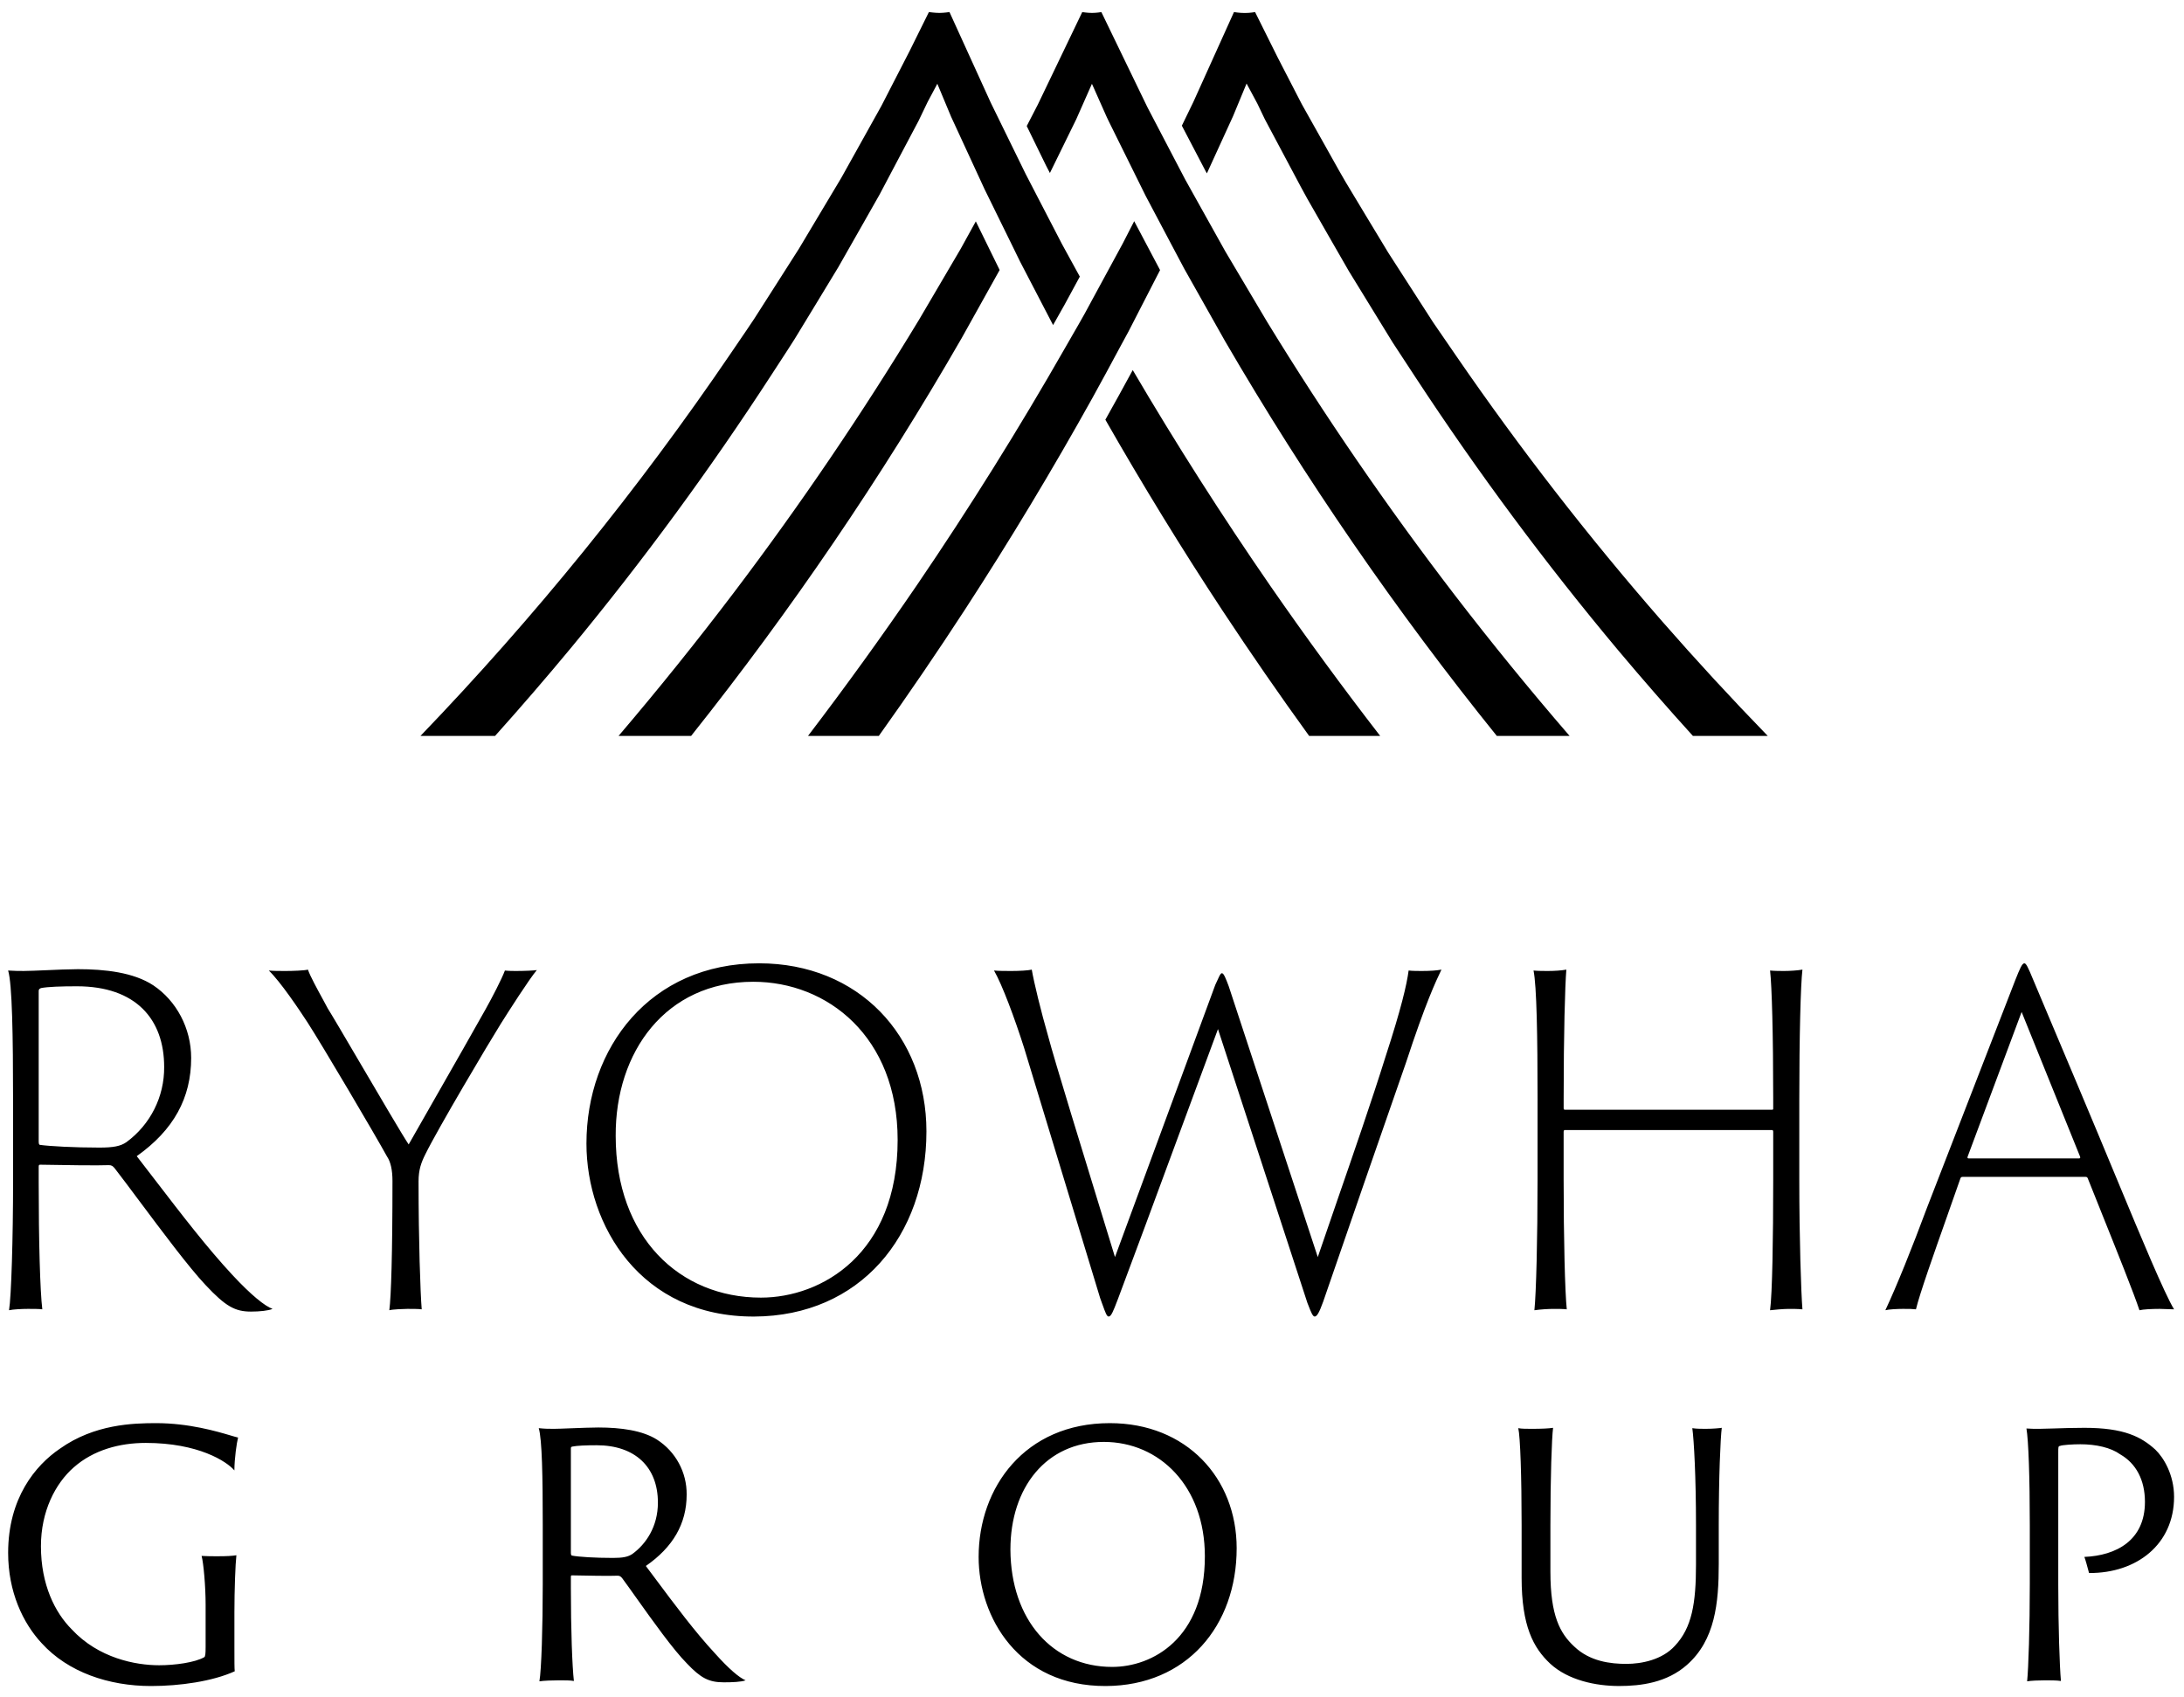
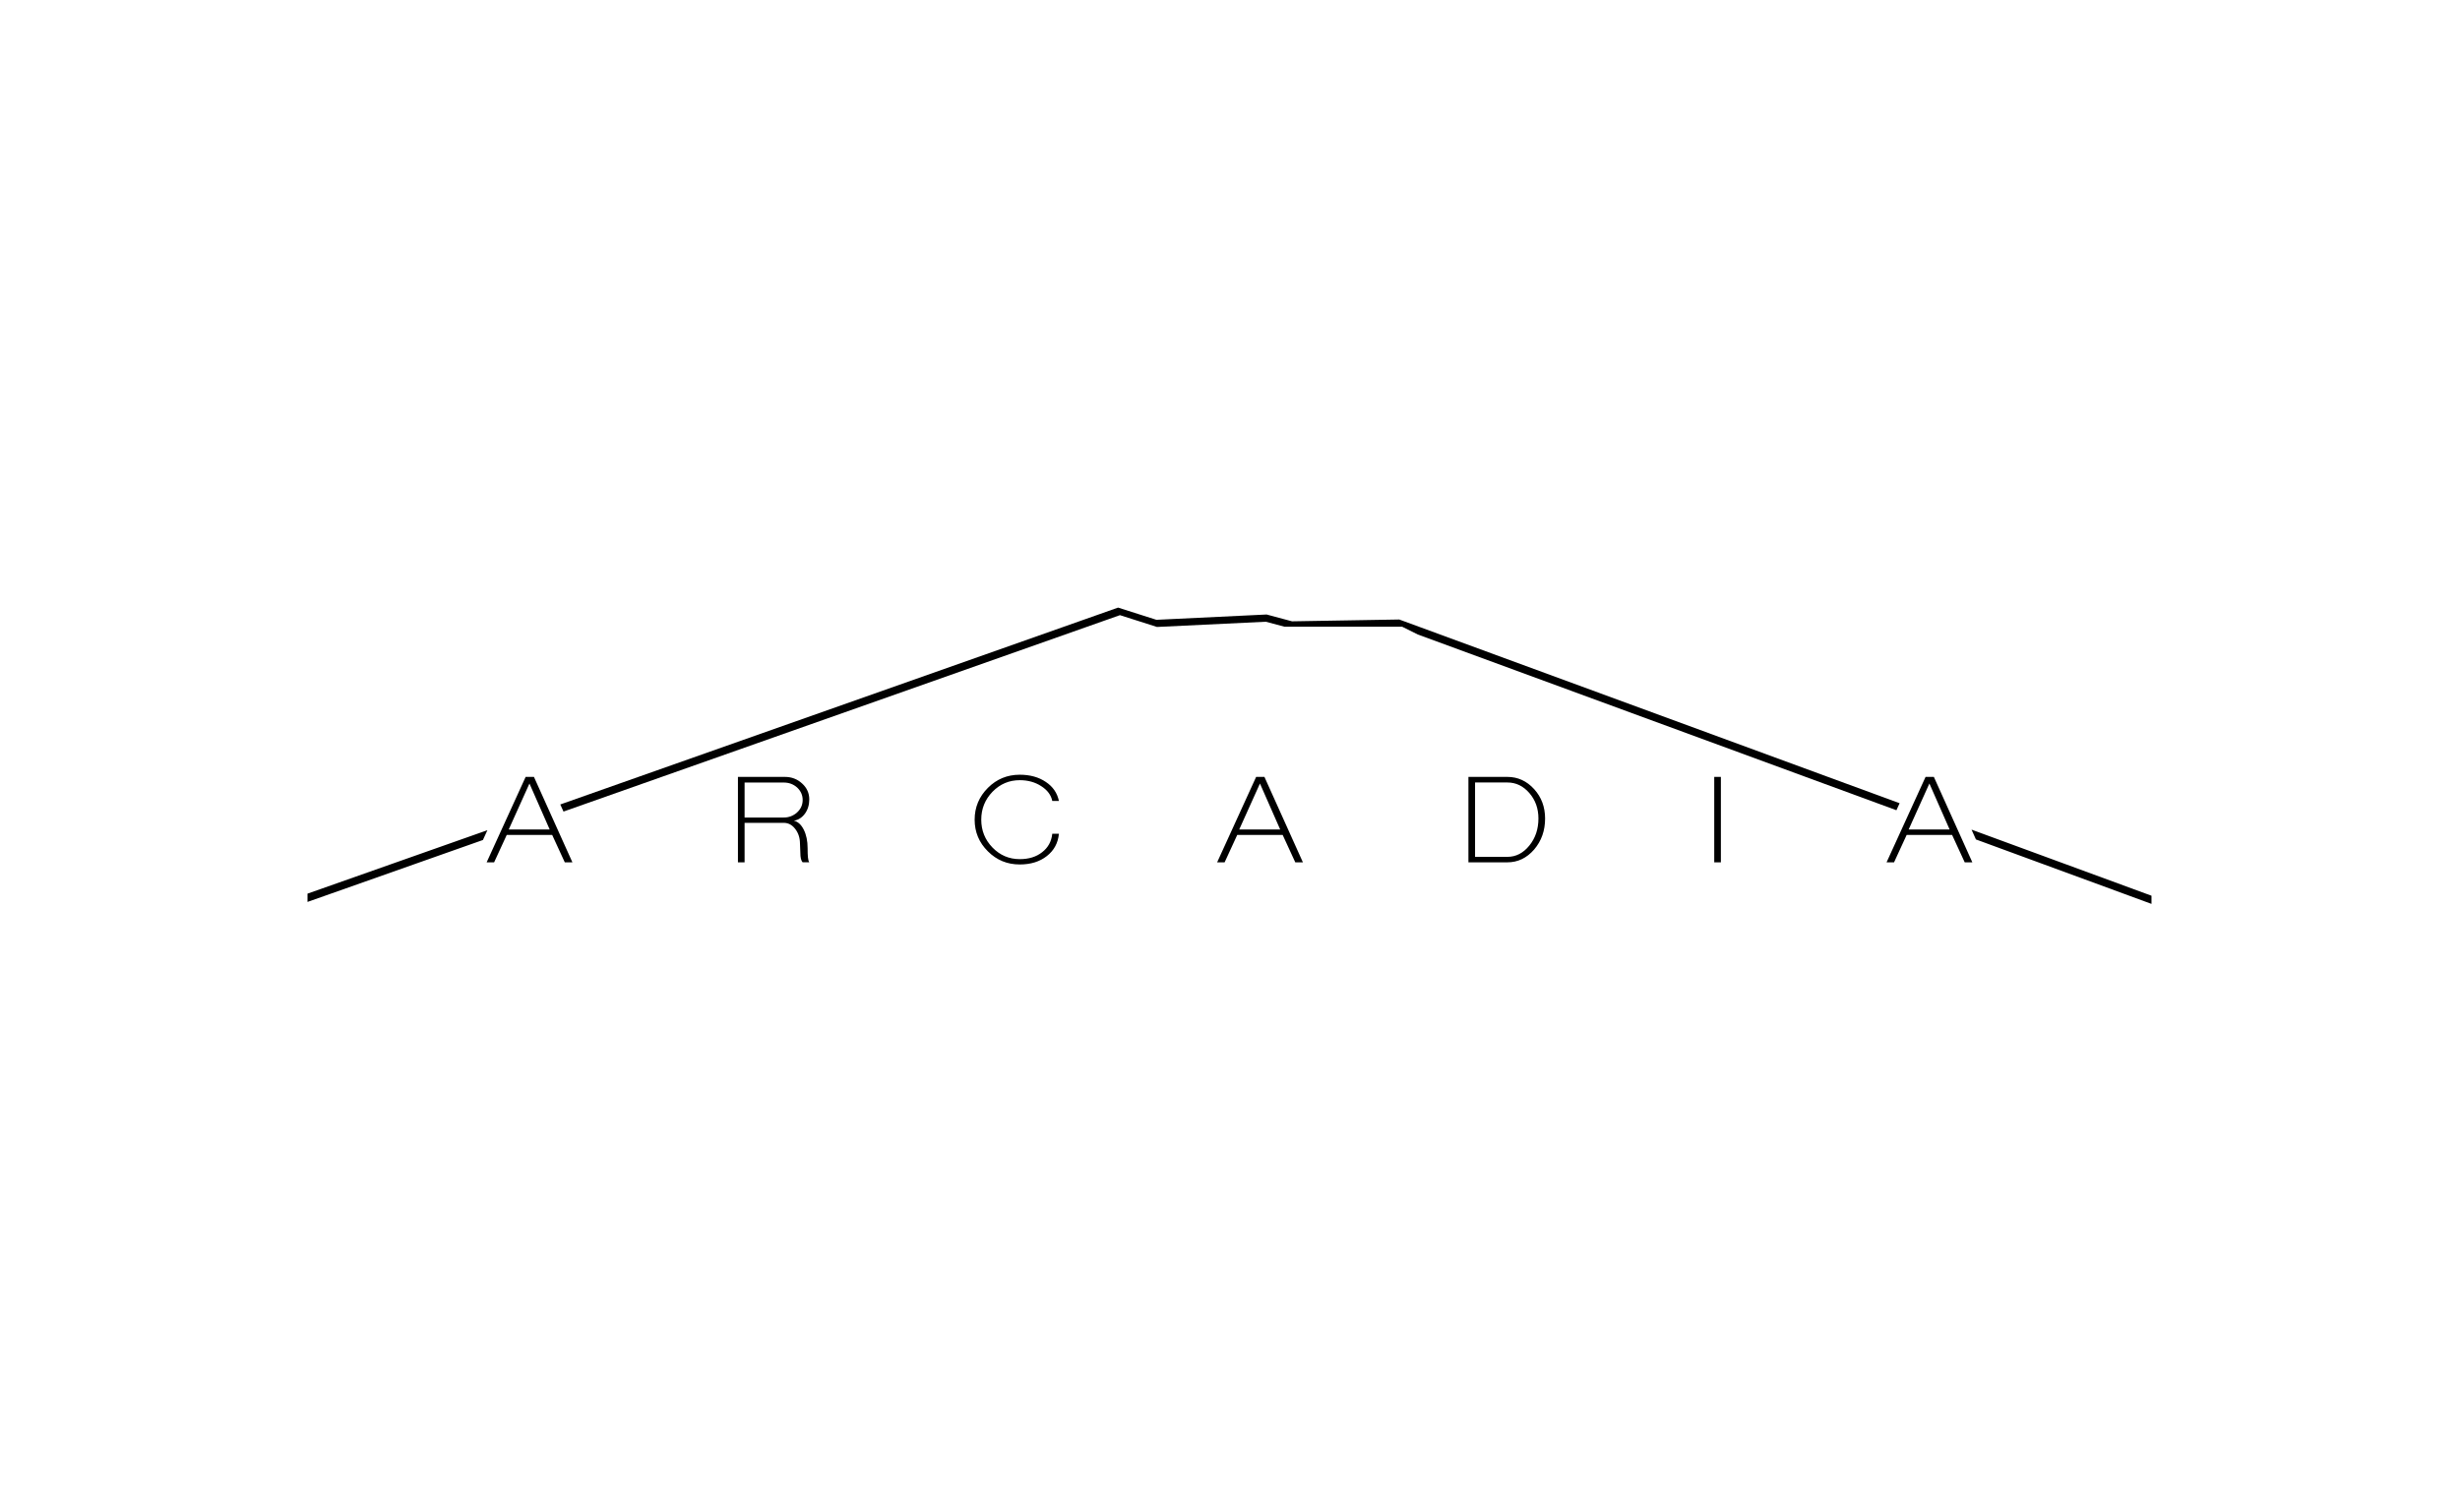
- <svg xmlns="http://www.w3.org/2000/svg" width="121" height="94" fill="none">
-   <path fill-rule="evenodd" clip-rule="evenodd" d="M92.088 34.432a161.067 161.067 0 0 1-11.38-14.665l-1.307-1.902-1.245-1.933-1.245-1.934-1.186-1.962-1.183-1.966a66.072 66.072 0 0 1-.726-1.279V8.79l-.001-.001v-.002h-.001c-.132-.236-.263-.472-.396-.707l-1.12-1.995-.139-.249-.035-.064-.05-.096-.1-.193-.398-.771-.791-1.533-1.25-2.511s-.254.053-.57.053c-.316 0-.599-.053-.599-.053l-2.254 4.99-.634 1.307 1.315 2.515.072.128 1.451-3.173.748-1.806.603 1.123.244.511.12.251.03.062.015.03.033.064.135.254 1.086 2.04c.13.242.259.485.387.728l.001.001c.231.437.463.875.704 1.307l1.151 2.011 1.156 2.011 1.217 1.983 1.217 1.982 1.28 1.953a162.075 162.075 0 0 0 11.209 15.097 166.351 166.351 0 0 0 4.14 4.745h4.147a164.644 164.644 0 0 1-5.851-6.35zM49.732 63.17c0-5.718-3.886-8.764-7.998-8.764-4.858 0-7.648 3.896-7.623 8.54 0 5.617 3.538 8.963 8.047 8.963 3.363 0 7.574-2.422 7.574-8.739zm-17.241.2c0-5.292 3.513-9.987 9.568-9.987 5.506 0 9.268 4.02 9.268 9.313 0 5.793-3.688 10.237-9.542 10.262-6.304.025-9.294-5.068-9.294-9.588zm-30.347-.125c0 .15.025.2.075.2.523.074 1.869.15 3.289.15.772 0 1.17-.076 1.494-.3a5.108 5.108 0 0 0 2.093-4.17c0-2.646-1.57-4.469-4.833-4.469-.873 0-1.62.025-1.993.1-.125.05-.125.1-.125.2v8.289zm-1.42-2.272c0-3.57-.049-6.466-.274-7.19.374.024.598.024.872.024.251 0 .737-.02 1.263-.043a48.862 48.862 0 0 1 1.727-.056c1.495 0 3.09.174 4.185.898 1.271.85 2.094 2.372 2.094 4.02 0 2.222-.972 3.995-3.015 5.444.355.456.718.93 1.088 1.413 1.371 1.786 2.826 3.683 4.219 5.177 1.021 1.099 1.793 1.723 2.217 1.873-.224.1-.723.15-1.196.15-.872 0-1.396-.274-2.516-1.473-.917-.972-2.408-2.97-3.66-4.647h-.001c-.517-.693-.993-1.331-1.372-1.82-.1-.125-.174-.175-.324-.175-.523.026-2.591 0-3.811-.025-.076 0-.076.05-.076.15v.824c0 3.271.076 6.018.2 7.04-.174-.024-.523-.024-.798-.024-.324 0-.821.025-1.045.075.124-.75.224-3.97.224-7.241v-4.394zm60.43 18.932c3.096 0 5.599 2.471 5.599 6.337 0 4.571-2.911 6.132-5.136 6.132-3.3 0-5.618-2.602-5.637-6.504 0-3.438 1.984-5.965 5.174-5.965zm.333-1.04c-4.71 0-7.268 3.567-7.268 7.414 0 3.344 2.206 7.172 7.046 7.154 4.487-.018 7.25-3.345 7.25-7.638 0-3.883-2.782-6.93-7.028-6.93zm-48.5 12.431c0 .818 0 1.134.018 1.32-1.224.557-3.041.817-4.636.817-2.336 0-4.599-.762-6.064-2.378-1.037-1.115-1.854-2.843-1.854-5 0-3.029 1.503-4.849 2.875-5.779 1.91-1.356 4.06-1.411 5.321-1.411 1.825 0 3.373.459 4.136.685.184.054.321.095.407.113-.074.28-.204 1.17-.204 1.822-.426-.502-2.002-1.524-4.913-1.524-1.447 0-2.894.39-3.988 1.356-1.019.892-1.817 2.434-1.817 4.367 0 2.137.78 3.68 1.706 4.608 1.484 1.6 3.542 1.99 4.84 1.99.872 0 1.984-.15 2.503-.447.056-.037.075-.168.075-.576v-2.341c0-.985-.112-2.286-.223-2.695.259.019.612.019.89.019.52 0 .816-.02 1.038-.056-.055.465-.11 1.913-.11 3.159v1.951zm18.641-5.259c0 .111.019.148.056.167.37.074 1.298.13 2.28.13.538 0 .835-.056 1.076-.223.742-.539 1.41-1.505 1.41-2.843 0-1.97-1.262-3.178-3.393-3.178-.576 0-1.094.019-1.355.075-.074.018-.074.055-.074.13v5.742zm-1.558-1.524c0-2.658-.037-4.757-.222-5.37.334.037.575.037.853.037.16 0 .514-.014.92-.03.535-.02 1.158-.044 1.528-.044 1.26 0 2.447.166 3.244.669a3.575 3.575 0 0 1 1.65 3.047c0 1.617-.76 2.918-2.261 3.958l.557.745.002.003c1.042 1.398 2.178 2.92 3.26 4.084.78.873 1.354 1.356 1.706 1.505-.24.093-.76.111-1.205.111-.835 0-1.28-.241-2.04-1.04-.76-.763-1.914-2.385-2.805-3.637-.303-.426-.576-.81-.792-1.102-.074-.093-.149-.13-.241-.13-.39.02-1.724 0-2.54-.019-.056 0-.056.038-.056.112v.576c0 2.342.074 4.348.167 5.166-.167-.037-.501-.037-.816-.037-.334 0-.89.018-1.094.056.111-.632.185-2.973.185-5.39v-3.27zm54.807-5.333c.519 0 .945-.019 1.168-.056-.074.576-.148 2.75-.148 5.389v2.583c0 2.453.538 3.42 1.316 4.144.872.836 2.022.966 2.893.966.835 0 1.984-.222 2.689-1.003.945-1.003 1.168-2.36 1.168-4.498v-2.192c0-2.658-.111-4.701-.204-5.37.204.037.556.037.742.037.39 0 .797-.038.89-.056-.074.576-.167 2.75-.167 5.389v2.155c0 2.175-.204 4.219-1.762 5.594-1.113.984-2.54 1.17-3.763 1.17-1.28 0-2.82-.316-3.82-1.244-.928-.873-1.577-2.082-1.577-4.757v-2.918c0-2.658-.074-4.905-.185-5.37.166.037.482.037.76.037zm27.394-.019c.112.65.186 2.694.186 5.352v3.27c0 2.417-.074 4.665-.148 5.39.167-.038.686-.056 1.002-.056.278 0 .648 0 .871.037-.074-.8-.148-3.029-.148-5.314V80.5c0-.317 0-.354.092-.372.13-.057.723-.093 1.132-.093.871 0 1.687.185 2.206.558.872.501 1.372 1.411 1.372 2.637 0 2.138-1.594 2.974-3.356 3.048.063.159.167.547.23.785l.029.108c2.652.017 4.711-1.599 4.711-4.22 0-1.226-.575-2.174-1.039-2.62-.778-.705-1.724-1.207-3.931-1.207-.622 0-1.225.02-1.708.036-.322.01-.591.02-.777.02-.259 0-.519 0-.724-.019zM21.446 64.094c.199.3.298.749.298 1.349 0 4.02-.074 6.392-.174 7.165.174-.05.822-.075.997-.075.249 0 .647 0 .797.025-.075-.924-.175-3.795-.175-7.09 0-.65.15-1.049.374-1.498.698-1.424 3.513-6.167 4.185-7.24.424-.675 1.57-2.472 1.994-2.972-.125.025-.698.05-1.146.05-.15 0-.398 0-.623-.025-.175.475-.722 1.523-1.071 2.147-.443.801-1.884 3.325-3.015 5.306v.001l-.005.008c-.524.917-.98 1.717-1.24 2.175-.29-.42-1.608-2.666-2.748-4.609-.82-1.398-1.55-2.639-1.737-2.931-.07-.134-.165-.309-.271-.504-.312-.57-.714-1.308-.825-1.643-.174.05-.848.075-1.221.075-.399 0-.672 0-.947-.025.648.624 1.67 2.147 2.142 2.871.823 1.274 3.738 6.217 4.41 7.44zm35.717-10.361c-.198.049-.697.075-1.12.075-.324 0-.723 0-.972-.026.449.774 1.146 2.647 1.67 4.295l4.21 13.856.1.279.02.054c.18.5.249.691.353.691.14 0 .258-.307.478-.881l.045-.117c.67-1.769 2.119-5.695 3.43-9.248l.003-.007.007-.019a2406.01 2406.01 0 0 1 2.092-5.657l4.957 15.18.035.087.03.076c.121.313.227.586.334.586.124 0 .249-.2.473-.824A3618.99 3618.99 0 0 1 77.892 58.9c1.095-3.34 1.667-4.537 1.949-5.126l.02-.041c-.274.049-.599.075-1.096.075-.175 0-.524 0-.723-.026-.1.774-.423 2.148-1.27 4.745-.754 2.418-1.848 5.579-2.734 8.139v.002l-.003.008a395.554 395.554 0 0 0-1.026 2.986l-4.933-15.006c-.15-.4-.274-.724-.374-.724-.076 0-.124.105-.245.372l-.128.277-5.556 15.08-.64-2.086v-.002l-.001-.001c-1-3.256-2.76-8.986-3.046-10.095-.424-1.473-.798-3.02-.923-3.744zm28.023 7.24c0-3.57-.05-6.341-.224-7.19.249.025.598.025.797.025.349 0 .747-.025 1.021-.075-.074.899-.149 3.546-.149 7.141v.549c0 .05.024.075.075.075h11.46c.075 0 .075-.025.075-.075v-.549c0-3.57-.075-6.242-.174-7.091.273.025.547.025.797.025.249 0 .722-.025.996-.075-.1.849-.174 3.695-.174 7.24v4.395c0 3.295.1 6.267.174 7.19-.248-.024-.547-.024-.772-.024-.25 0-.847.05-1.021.075.124-.924.174-3.97.174-7.241v-2.646c0-.075-.025-.1-.075-.1H86.68c-.026 0-.05.049-.05.1v2.646c0 3.295.075 6.267.174 7.19-.2-.024-.499-.024-.723-.024-.298 0-.721.025-1.071.075.1-.95.175-3.97.175-7.241v-4.395zm30.056 3.12c.025.075 0 .1-.049.1h-6.13c-.049 0-.074-.025-.049-.1l2.99-8.014 3.238 8.015zm-6.626 1.2c.024-.05.049-.075.124-.075h6.802c.074 0 .099.025.124.075.222.558.481 1.204.752 1.88l.002.006c.856 2.133 1.828 4.558 2.112 5.43.198-.05.672-.076 1.12-.076.125 0 .262.006.399.013h.001c.137.006.273.012.397.012-.534-.878-1.878-4.113-2.984-6.776h-.001l-.078-.19c-1.499-3.62-3.134-7.49-4.042-9.64l-.001-.002-.002-.005-.004-.01h-.001l-.002-.006-.004-.01c-.368-.871-.614-1.453-.679-1.612-.298-.724-.398-.924-.497-.924-.125 0-.25.3-.499.924l-4.908 12.658c-.797 2.147-1.67 4.32-2.293 5.643.175-.05.673-.075.973-.075.373 0 .498 0 .722.025.203-.851 1.009-3.13 1.748-5.219l.001-.003v-.002c.257-.726.506-1.43.718-2.041zM67.879 13.919l2.324 3.918a174.293 174.293 0 0 0 10.38 15.12 177.842 177.842 0 0 0 6.377 7.825h-4.032a175.362 175.362 0 0 1-15.054-21.874l-2.26-4.01-.676-1.274-1.422-2.689-.049-.093-2.03-4.103a4.65 4.65 0 0 1-.125-.263l-.014-.032-.013-.028-.104-.235-.214-.48-.444-.998-.028-.056-.867 1.96-1.46 2.98-.204-.392-1.08-2.21.61-1.18L59.959.669s.283.048.543.048c.261 0 .517-.048.517-.048l2.547 5.265 1.252 2.396.848 1.621.565 1.014 1.649 2.955zm-14.621 4.856l2.126-3.813-.01-.02-.005-.01-.006-.012-1.3-2.652-.84 1.524-2.302 3.92A176.035 176.035 0 0 1 40.649 32.85a178.66 178.66 0 0 1-6.38 7.933h4.02a177.275 177.275 0 0 0 14.968-22.008zm-10.04 1.263l-.454.698a163.236 163.236 0 0 1-11.107 15.14 166.14 166.14 0 0 1-4.23 4.907h-4.133a162.124 162.124 0 0 0 17.199-21.21c.152-.225.305-.45.459-.674l.001-.002c.28-.409.56-.818.833-1.231l1.237-1.937 1.235-1.937 1.175-1.967 1.175-1.966 1.112-1.995 1.112-1.996 1.561-3.036L51.464.668s.327.049.582.049c.255 0 .558-.049.558-.049l2.286 5.02 1.295 2.646.638 1.304.674 1.302 1.353 2.61.975 1.779-.854 1.573c-.142.255-.286.51-.43.763l-.197.349-1.834-3.527-.42-.86-1.307-2.663-.23-.468-1.859-4.027-.763-1.827-.537 1.007-.504 1.05-1.08 2.04-1.078 2.041-1.143 2.014-1.145 2.013-1.205 1.986-1.208 1.985c-.266.423-.54.842-.813 1.26zm19.539.47a203.4 203.4 0 0 1-1.517 2.75c2.048 3.585 4.21 7.12 6.5 10.593a195.59 195.59 0 0 0 4.791 6.932h3.936a195.479 195.479 0 0 1-6.082-8.308 193.89 193.89 0 0 1-7.628-11.967zm-.72-1.243c-.495.922-.991 1.845-1.5 2.763a198.434 198.434 0 0 1-7.078 11.757 198.656 198.656 0 0 1-4.771 6.998h-3.923a198.58 198.58 0 0 0 6.038-8.363 196.738 196.738 0 0 0 8.215-13.156l.37-.645c.24-.414.479-.828.711-1.245l.42-.776 1.677-3.091.642-1.25 1.433 2.71-1.756 3.418a35.59 35.59 0 0 1-.261.481c-.073.133-.146.265-.217.399z" fill="#000" />
+ <svg xmlns="http://www.w3.org/2000/svg" width="314" height="193" fill="none">
+   <path d="M159.174 99.78l-.008-.023-.007.022h.015zm-96.96 6.216l-22.963 8.102v1.056l22.39-7.906.572-1.252zm-.097 4.103l4.977-10.907h1.06l4.91 10.907h-.973l-1.608-3.495H64.68l-1.609 3.495h-.954zm8.046-4.195l-2.582-5.867-2.645 5.867h5.227zm24.029 4.195V99.192h5.992c.862 0 1.593.28 2.203.845.605.552.91 1.227.91 2.024 0 .7-.182 1.307-.55 1.82-.383.516-.854.816-1.419.9.524.123.947.51 1.27 1.158.324.649.487 1.436.487 2.356 0 .516.015.9.041 1.159.03.306.085.519.171.642h-.847c-.141-.149-.234-.417-.275-.81l-.063-1.562c0-.736-.205-1.368-.613-1.894-.394-.517-.884-.772-1.46-.772h-4.997v5.041h-.85zm5.847-5.721a2.45 2.45 0 0 0 1.716-.662c.465-.429.699-.955.699-1.581 0-.613-.234-1.139-.699-1.581-.479-.43-1.051-.642-1.716-.642h-4.997v4.469h4.997v-.003zm26.061 4.323c-1.129-1.117-1.694-2.465-1.694-4.047 0-1.581.565-2.936 1.694-4.066 1.114-1.116 2.47-1.674 4.064-1.674 1.311 0 2.422.306 3.325.92.903.599 1.46 1.409 1.672 2.426h-.847c-.156-.762-.628-1.391-1.419-1.894-.777-.504-1.687-.755-2.731-.755-1.356 0-2.511.49-3.473 1.471-.959.994-1.442 2.182-1.442 3.569 0 1.388.479 2.575 1.442 3.569.958.981 2.117 1.472 3.473 1.472 1.159 0 2.11-.294 2.857-.885.761-.587 1.192-1.374 1.293-2.355h.847c-.112 1.19-.628 2.139-1.546 2.852-.902.71-2.054 1.068-3.451 1.068-1.594 0-2.95-.555-4.064-1.671zm29.258 1.398l4.978-10.907h1.059l4.911 10.907h-.973l-1.609-3.495h-5.802l-1.609 3.495h-.955zm8.047-4.195l-2.582-5.867-2.645 5.867h5.227zm24.028-6.712h4.978c1.327 0 2.463.52 3.411 1.562.932 1.029 1.397 2.281 1.397 3.753 0 1.545-.465 2.862-1.397 3.956-.948 1.091-2.084 1.636-3.411 1.636h-4.978V99.192zm4.978 10.207c1.089 0 2.018-.478 2.794-1.436.776-.955 1.163-2.111 1.163-3.46 0-1.274-.387-2.358-1.163-3.256-.776-.893-1.709-1.342-2.794-1.342h-4.131v9.491h4.131v.003zm26.399.7V99.192h.847v10.907h-.847zm32.841-4.175l.561 1.252 22.409 8.229v-1.043l-22.97-8.438z" fill="#000" />
+   <path d="M242.472 102.553l-63.868-23.457-13.686.232-3.239-.87-14.072.677-4.893-1.559-71.197 25.135.409.907 71.026-25.077 4.729 1.507 13.894-.668 2.374.636h15.023l2.006.997 61.085 22.434.409-.894zm-1.666 7.546l4.978-10.907h1.059l4.911 10.907h-.973l-1.609-3.495h-5.803l-1.608 3.495h-.955zm8.047-4.195l-2.582-5.867-2.645 5.867h5.227z" fill="#000" />
</svg>
